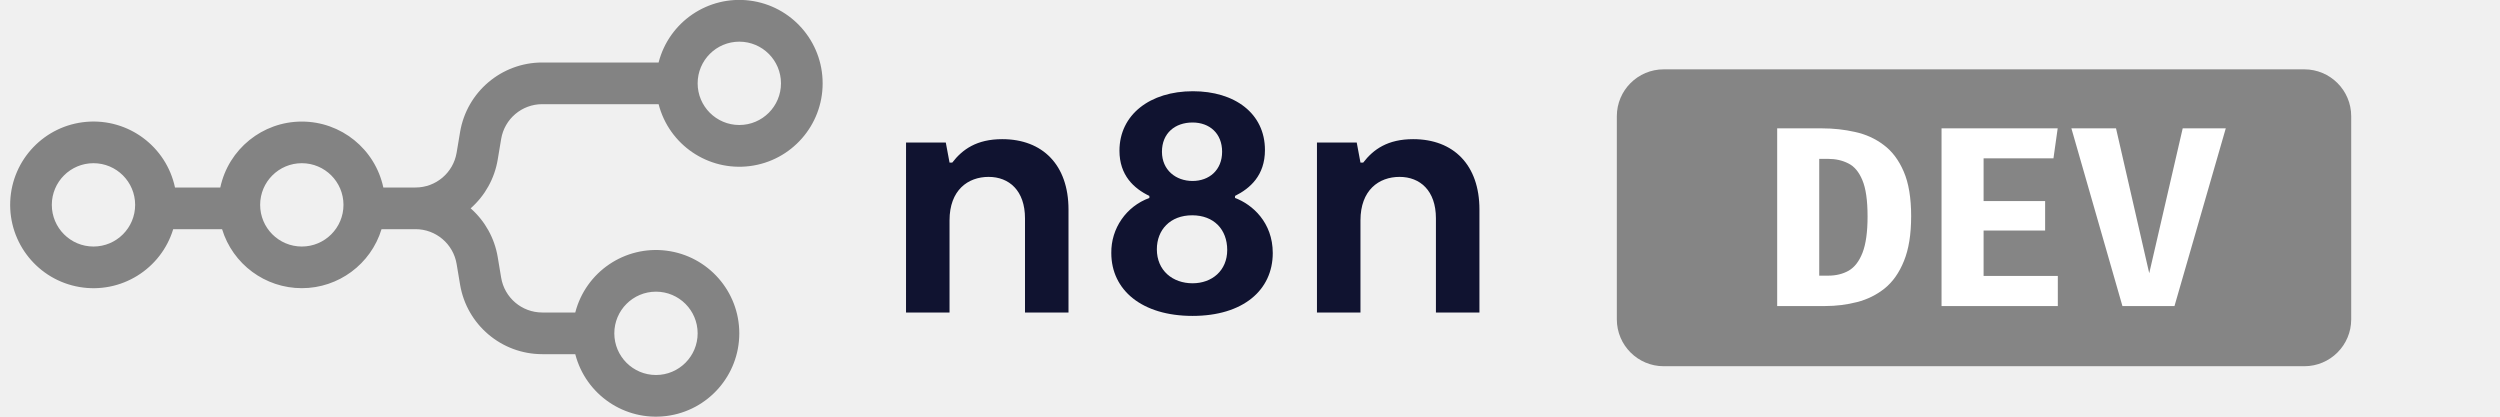
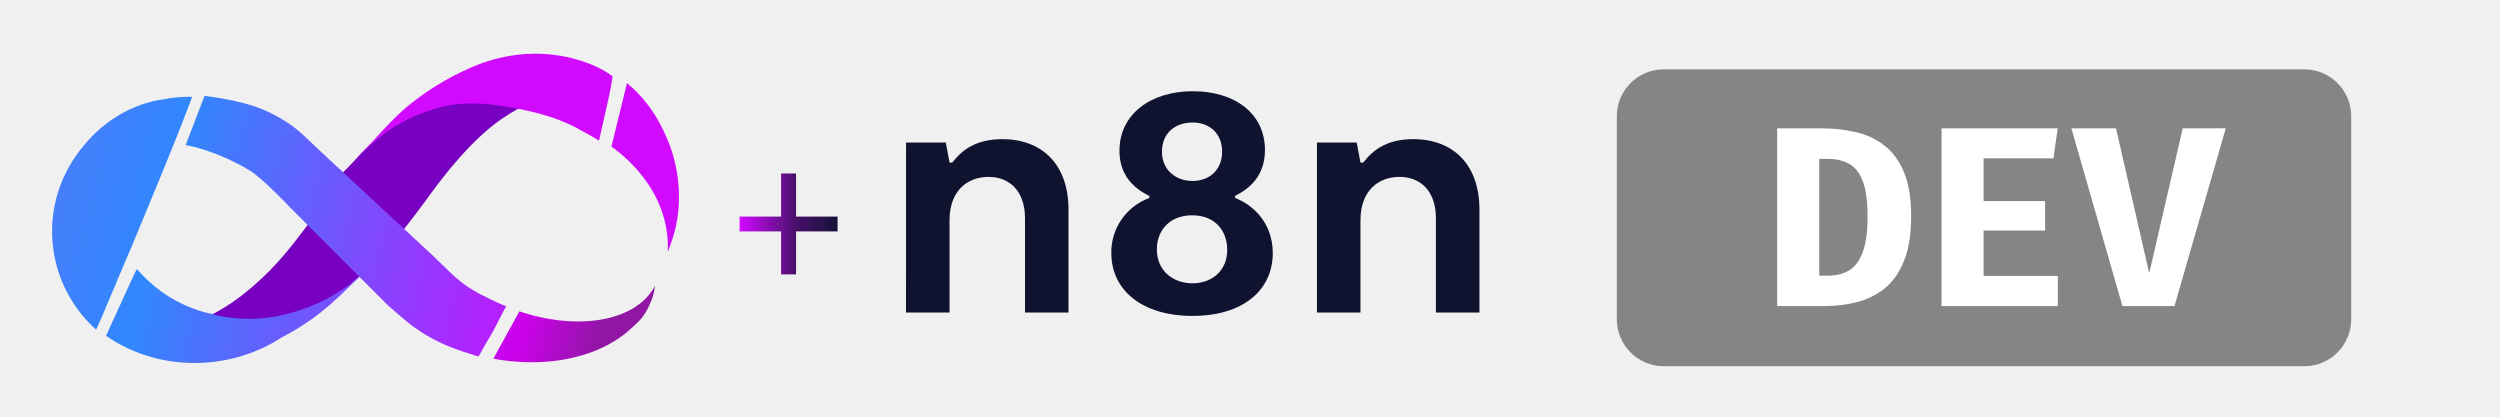
- <svg xmlns="http://www.w3.org/2000/svg" width="240" height="40" fill="none">
-   <g clip-path="url(#a)">
-     <path fill="#838383" fill-rule="evenodd" d="M78.974 8a8 8 0 0 1-15.748 2h-11.17a4 4 0 0 0-3.945 3.342l-.329 1.973a7.98 7.98 0 0 1-2.6 4.685 7.98 7.98 0 0 1 2.6 4.685l.329 1.973A4 4 0 0 0 52.056 30h3.17a8 8 0 1 1 0 4h-3.17a8 8 0 0 1-7.89-6.685l-.33-1.973A4 4 0 0 0 39.891 22h-3.263a8.004 8.004 0 0 1-15.309 0h-4.691a8 8 0 1 1 .172-4h4.348A8.003 8.003 0 0 1 36.8 18h3.09a4 4 0 0 0 3.946-3.342l.33-1.973A8 8 0 0 1 52.055 6h11.17a8 8 0 0 1 15.748 2zm-4 0a4 4 0 1 1-8 0 4 4 0 0 1 8 0m-66 15.667a4 4 0 1 0 0-8 4 4 0 0 0 0 8m20 0a4 4 0 1 0 0-8 4 4 0 0 0 0 8m34 12.333a4 4 0 1 0 0-8 4 4 0 0 0 0 8" clip-rule="evenodd" />
-     <path fill="#101330" d="M86.978 30.001h4.177v-8.843c0-2.904 1.762-4.177 3.753-4.177 1.958 0 3.492 1.305 3.492 3.981v9.039h4.176v-9.887c0-4.275-2.48-6.755-6.363-6.755-2.447 0-3.818.979-4.797 2.251h-.26l-.36-1.925H86.98zm31.585-10.997v-.196c1.436-.718 2.872-1.958 2.872-4.405 0-3.524-2.905-5.645-6.918-5.645-4.112 0-7.049 2.251-7.049 5.71 0 2.35 1.371 3.622 2.872 4.34v.196a5.54 5.54 0 0 0-3.655 5.286c0 3.557 2.937 6.037 7.799 6.037s7.701-2.48 7.701-6.037c0-2.936-1.958-4.666-3.622-5.286m-4.079-7.244c1.632 0 2.839 1.044 2.839 2.806s-1.24 2.807-2.839 2.807-2.937-1.045-2.937-2.807c0-1.794 1.273-2.806 2.937-2.806m0 15.435c-1.893 0-3.426-1.208-3.426-3.263 0-1.86 1.272-3.264 3.393-3.264 2.089 0 3.362 1.37 3.362 3.329 0 1.99-1.469 3.198-3.329 3.198m11.944 2.806h4.177v-8.843c0-2.904 1.762-4.177 3.753-4.177 1.958 0 3.491 1.305 3.491 3.981v9.039h4.177v-9.887c0-4.275-2.48-6.755-6.363-6.755-2.447 0-3.818.979-4.797 2.251h-.261l-.359-1.925h-3.818z" />
+ <svg xmlns="http://www.w3.org/2000/svg" width="100%" height="100%" viewBox="0 0 240 40" version="1.1" xml:space="preserve" style="fill-rule:evenodd;clip-rule:evenodd;stroke-linejoin:round;stroke-miterlimit:2;">
+   <g>
+     <path d="M86.978,30.001L91.155,30.001L91.155,21.158C91.155,18.254 92.917,16.981 94.908,16.981C96.866,16.981 98.4,18.286 98.4,20.962L98.4,30.001L102.576,30.001L102.576,20.114C102.576,15.839 100.096,13.359 96.213,13.359C93.766,13.359 92.395,14.338 91.416,15.61L91.156,15.61L90.796,13.685L86.98,13.685L86.978,30.001ZM118.563,19.004L118.563,18.808C119.999,18.09 121.435,16.85 121.435,14.403C121.435,10.879 118.53,8.758 114.517,8.758C110.405,8.758 107.468,11.009 107.468,14.468C107.468,16.818 108.839,18.09 110.34,18.808L110.34,19.004C108.125,19.805 106.653,21.935 106.685,24.29C106.685,27.847 109.622,30.327 114.484,30.327C119.346,30.327 122.185,27.847 122.185,24.29C122.185,21.354 120.227,19.624 118.563,19.004M114.484,11.76C116.116,11.76 117.323,12.804 117.323,14.566C117.323,16.328 116.083,17.373 114.484,17.373C112.885,17.373 111.547,16.328 111.547,14.566C111.547,12.772 112.82,11.76 114.484,11.76M114.484,27.195C112.591,27.195 111.058,25.987 111.058,23.932C111.058,22.072 112.33,20.668 114.451,20.668C116.54,20.668 117.813,22.038 117.813,23.997C117.813,25.987 116.344,27.195 114.484,27.195M126.428,30.001L130.605,30.001L130.605,21.158C130.605,18.254 132.367,16.981 134.358,16.981C136.316,16.981 137.849,18.286 137.849,20.962L137.849,30.001L142.026,30.001L142.026,20.114C142.026,15.839 139.546,13.359 135.663,13.359C133.216,13.359 131.845,14.338 130.866,15.61L130.605,15.61L130.246,13.685L126.428,13.685L126.428,30.001Z" style="fill:rgb(16,19,48);fill-rule:nonzero;" />
+     <g transform="matrix(0.125384,0,0,0.125384,-179.44,-234.78)">
+       <g transform="matrix(1.04186,-0.0621779,0.0598837,1.00342,-669.133,946.164)">
+         <path d="M2090.55,1295.94C2100.4,1292.16 2110.05,1286.94 2119.52,1280.29C2131.07,1272.17 2142.08,1262.49 2152.55,1251.25C2163.53,1239.46 2172.28,1227.79 2176.51,1223.11C2182.76,1229.67 2189.78,1237.61 2195.51,1243.77C2195.59,1243.84 2195.66,1243.92 2195.73,1244C2202.59,1251.38 2208.74,1258.41 2214.21,1264.43C2214.21,1264.43 2204.98,1272.95 2195.62,1279.69C2191.1,1282.95 2186.12,1285.5 2181.2,1288.1C2178.79,1289.37 2176.33,1290.54 2173.84,1291.62C2173.35,1291.83 2172.86,1292.04 2172.36,1292.25C2164.97,1295.33 2157.26,1297.65 2149.48,1299.42C2133.41,1303.07 2117.38,1303.04 2101.36,1299.32C2097.6,1298.54 2093.99,1297.41 2090.55,1295.94Z" style="fill:rgb(120,0,193);" />
+       </g>
+       <g transform="matrix(0.821703,-0.0490392,0.053326,0.893534,1244.77,1631.54)">
+         <path d="M678.898,392.638C680.57,393.022 682.234,393.423 683.887,393.84L693.157,396.38C680.817,401.22 670.327,406.34 661.687,411.74C645.362,421.944 630.112,435.123 615.895,449.292C607.374,457.785 599.224,466.633 591.437,475.41C582.037,486.01 567.312,501.026 557.542,511.436C554.968,510.59 560.465,514.963 558.265,512.416C555.085,508.736 553.481,506.883 553.455,506.856C547.621,500.956 542.116,495.957 536.376,489.937C526.389,479.397 515.756,470.47 505.756,459.93C505.116,459.257 504.178,458.198 503.824,457.178L515.893,447.098C523.626,440.969 535.623,430.176 538.172,428.381C542.378,425.414 547.208,420.976 550.642,418.971C571.158,406.99 583.807,390.829 607.067,386.538C621.534,383.869 636.739,386.609 651.721,388.112C660.901,389.033 670.023,390.598 678.898,392.638Z" style="fill:rgb(120,0,193);fill-rule:nonzero;" />
+       </g>
+       <g transform="matrix(0.998224,-0.0595739,0.0595739,0.998224,-569.654,938.026)">
+         <path d="M2402.21,1191.85L2402.21,1191.83C2407,1176.07 2411.96,1160.38 2416.8,1144.67C2416.86,1144.47 2417.05,1144.33 2417.26,1144.33C2417.41,1144.33 2417.55,1144.4 2417.64,1144.53L2418.78,1146.05C2419.51,1146.57 2420.32,1147.31 2421.22,1148.28C2428.41,1155.96 2434.27,1164.32 2438.76,1173.38C2441.83,1179.58 2444.5,1186.25 2446.79,1193.39C2453.69,1216.37 2453.6,1241.56 2445.09,1264.03C2443.71,1267.65 2442.24,1271.14 2440.64,1274.48C2440.56,1274.63 2440.49,1274.73 2440.44,1274.78C2440.74,1271.9 2440.9,1268.99 2440.9,1266.06C2440.9,1237.84 2426.36,1211.97 2402.21,1191.85Z" style="fill:rgb(209,10,255);" />
+       </g>
+       <g transform="matrix(0.998224,-0.0595739,0.0595739,0.998224,-571.143,939.095)">
+         <path d="M2209.11,1187.39C2210.23,1186.05 2221.44,1176.19 2221.82,1175.81C2230.6,1167.04 2239.28,1158.67 2249.12,1151.31C2250.55,1150.24 2252.01,1149.2 2253.49,1148.17C2269.83,1136.89 2287.29,1128.2 2305.88,1122.1C2310.69,1120.52 2316.07,1119.19 2322.01,1118.13C2340.28,1114.9 2358.22,1115.86 2375.86,1121.01L2384.27,1123.88C2392.66,1127.16 2400.43,1131.22 2407.47,1136.93C2407.72,1137.13 2407.83,1137.46 2407.76,1137.78C2406.58,1143.4 2405.37,1148.18 2404.24,1152.14C2401.3,1162.39 2398.09,1173.64 2394.52,1185.88C2390.73,1183.13 2386.75,1180.51 2382.59,1178.03C2379.12,1175.67 2375.56,1173.55 2371.91,1171.65C2359.96,1165.41 2347.21,1161.19 2334.25,1157.77C2333.53,1157.58 2332.85,1157.44 2332.2,1157.35C2328.66,1156.43 2325.07,1155.59 2321.42,1154.84C2315.8,1153.55 2310.02,1152.56 2304.21,1151.97C2294.72,1151.02 2285.14,1151.16 2275.98,1152.85C2261.25,1155.56 2247.39,1160.71 2234.39,1168.3C2232.22,1169.57 2229.8,1171.14 2227.14,1173.02C2225.52,1174.16 2218.33,1179.97 2213.43,1183.85L2212.12,1185.02L2210.37,1186.51C2210.37,1186.51 2209.6,1187.13 2209.05,1187.47C2209.07,1187.45 2209.09,1187.42 2209.11,1187.39Z" style="fill:rgb(209,10,255);" />
+       </g>
+       <g transform="matrix(0.998224,-0.0595739,0.0595739,0.998224,-577.056,955.15)">
+         <path d="M2085.31,1154.47C2085.3,1154.43 2085.31,1154.39 2085.32,1154.35C2085.33,1154.34 2085.33,1154.34 2085.33,1154.33C2090.29,1143.22 2095.38,1132.15 2100.45,1121.05C2100.56,1120.81 2100.68,1120.61 2100.82,1120.43L2085.41,1154.52L2085.31,1154.47Z" style="fill:rgb(143,143,143);" />
+       </g>
+       <g transform="matrix(0.940661,0.359499,-0.59217,1.54946,286.447,-488.213)">
+         <path d="M2070,1092.3L2070,1114.86L2069.89,1114.86C2069.87,1114.84 2069.86,1114.81 2069.85,1114.79C2069.85,1114.78 2069.85,1114.78 2069.85,1114.77C2069.79,1107.44 2069.87,1100.1 2069.92,1092.73C2069.92,1092.58 2069.95,1092.44 2070,1092.3ZM2070,1092.3L2070,1114.86L2069.89,1114.86C2069.87,1114.84 2069.86,1114.81 2069.85,1114.79C2069.85,1114.78 2069.85,1114.78 2069.85,1114.77C2069.79,1107.44 2069.87,1100.1 2069.92,1092.73C2069.92,1092.58 2069.95,1092.44 2070,1092.3Z" style="fill:rgb(40,66,208);fill-opacity:0.51;" />
+       </g>
+       <g transform="matrix(1.00056,-0.0597135,0.0595739,0.998224,-582.459,955.472)">
+         <path d="M2436.34,1285.09C2436.53,1284.79 2437.19,1283.41 2437.19,1283.41C2437.19,1283.41 2436.51,1289.2 2433.8,1294.81C2427.75,1307.33 2424.02,1309.45 2417.07,1315.19C2399.4,1329.8 2373.56,1337.43 2344.89,1336.68C2333.8,1336.39 2322.29,1334.85 2310.67,1331.98L2332.68,1296.99C2375.73,1314.45 2419.62,1310.31 2436.34,1285.09Z" style="fill:url(#_Linear1);" />
+       </g>
+       <g transform="matrix(0.928529,-0.0554145,0.0554145,0.928529,-425.449,1025.64)">
+         <path d="M1979.72,1272.94C1973.1,1258.9 1969.4,1243.26 1969.4,1226.79C1969.4,1202.74 1977.29,1180.46 1990.67,1162.31C1992.97,1159.19 1995.44,1156.21 1998.04,1153.33C1999.19,1152.05 2000.39,1150.77 2001.63,1149.5C2002.5,1148.6 2003.38,1147.72 2004.28,1146.85C2012.69,1138.73 2022.16,1132.07 2032.69,1126.88C2040.58,1123.05 2048.75,1120.33 2057.22,1118.72C2060.32,1118.13 2063.47,1117.69 2066.65,1117.4C2071.79,1116.7 2077.04,1116.34 2082.38,1116.34C2085.38,1116.34 2088.35,1116.45 2091.29,1116.68L2081.02,1139.4C2078.41,1144.86 2075.85,1150.29 2073.35,1155.66C2070.59,1161.6 2067.03,1169.07 2062.66,1178.1C2052.89,1198.28 2043.14,1218.47 2033.31,1238.63C2032.81,1239.65 2032.43,1240.34 2032.18,1240.71L2006.52,1292.62L2000.93,1303.31C1992.24,1294.47 1985.04,1284.22 1979.72,1272.94Z" style="fill:url(#_Linear2);" />
+       </g>
+       <g transform="matrix(0.998224,-0.0595739,0.0595739,0.998224,-577.056,955.15)">
+         <path d="M2250.3,1303.33C2246.93,1300.64 2232.11,1285.97 2232.11,1285.97L2163,1208C2163,1208 2143,1184 2133,1177C2120.16,1168.02 2101.21,1158.6 2085.53,1154.75C2085.53,1154.75 2085.52,1154.75 2085.51,1154.75C2085.39,1154.7 2085.31,1154.59 2085.31,1154.47L2085.41,1154.52L2101.93,1117.99C2112.98,1119.88 2128.36,1123.75 2139,1128C2148.57,1131.82 2157.63,1137.16 2165.78,1143.47C2174.13,1149.93 2181.46,1158.88 2189.1,1166.78C2206.37,1184.67 2252.27,1232.91 2269.42,1250.78C2276.89,1258.57 2283.9,1267.44 2292,1274C2299.93,1280.42 2309.02,1285.4 2318,1290.15C2319.61,1291 2321.22,1291.82 2322.84,1292.6C2322.44,1293.54 2321.62,1294.36 2321.17,1295.12C2315.07,1305.5 2311.02,1312.23 2308.91,1315.25C2305.66,1319.92 2302.58,1324.57 2299.73,1329.23C2299.41,1329.76 2299.5,1329.72 2298.92,1329.51C2291.79,1326.92 2284.93,1324.12 2278.36,1321.1C2268.16,1316.42 2258.96,1310.32 2250.3,1303.33Z" style="fill:url(#_Linear3);" />
+       </g>
+       <g transform="matrix(0.999335,-0.0596402,0.0554145,0.928529,-567.684,1034.13)">
+         <path d="M2142.57,1318.87C2127.85,1327.92 2110.83,1333.74 2092.56,1335.3C2089.28,1335.59 2085.97,1335.73 2082.61,1335.73C2054.39,1335.73 2028.57,1325.58 2008.79,1308.83L2029.36,1267.17L2035.01,1255.99C2035.03,1255.96 2035.04,1255.94 2035.07,1255.91C2035.21,1255.74 2035.48,1255.72 2035.66,1255.87C2035.68,1255.89 2035.71,1255.92 2035.73,1255.94C2041.59,1264.04 2048.39,1271.39 2056.25,1277.89C2066.03,1285.76 2076.91,1291.73 2088.93,1295.63C2089.14,1295.7 2089.41,1295.74 2089.73,1295.75C2090.08,1295.76 2090.35,1295.82 2090.55,1295.94C2093.99,1297.41 2097.6,1298.54 2101.36,1299.32C2117.38,1303.04 2133.41,1303.07 2149.48,1299.42C2157.26,1297.65 2164.97,1295.33 2172.36,1292.25C2172.86,1292.04 2173.35,1291.83 2173.84,1291.62C2176.33,1290.54 2178.79,1289.37 2181.2,1288.1C2186.12,1285.5 2190.93,1282.71 2195.62,1279.69C2196.82,1278.92 2210.84,1267.06 2212.12,1266.33C2211.33,1267.37 2197.69,1279.45 2196.76,1280.35C2191.82,1285.09 2186.72,1289.65 2181.47,1294.02C2171.85,1302.04 2161.55,1308.98 2150.56,1314.85C2148.03,1316.2 2145.46,1317.5 2142.85,1318.74C2142.76,1318.78 2142.66,1318.83 2142.57,1318.87Z" style="fill:url(#_Linear4);" />
+       </g>
+     </g>
+     <g transform="matrix(1,0,0,1,6,9.99201e-16)">
+       <g transform="matrix(20,0,0,20,75.6602,28.5605)">
+             </g>
+       <text x="64px" y="28.561px" style="font-family:'ArialRoundedMTBold', 'Arial Rounded MT Bold', sans-serif;font-size:20px;fill:url(#_Linear5);">+</text>
+     </g>
  </g>
-   <rect width="70.5" height="28.5" x="155.216" y="6.657" fill="#858585" rx="4.5" />
+   <path d="M225.716,11.157L225.716,30.657C225.716,33.141 223.7,35.157 221.216,35.157L159.716,35.157C157.232,35.157 155.216,33.141 155.216,30.657L155.216,11.157C155.216,8.673 157.232,6.657 159.716,6.657L221.216,6.657C223.7,6.657 225.716,8.673 225.716,11.157Z" style="fill:rgb(133,133,133);" />
+   <path d="M183.47,20.765C183.47,22.496 183.241,23.924 182.782,25.048C182.331,26.172 181.715,27.05 180.935,27.682C180.156,28.305 179.27,28.744 178.277,28.999C177.292,29.253 176.271,29.38 175.212,29.38L170.609,29.38L170.609,12.322L174.917,12.322C176.008,12.322 177.063,12.437 178.08,12.667C179.106,12.888 180.021,13.303 180.825,13.91C181.637,14.509 182.281,15.362 182.757,16.47C183.233,17.569 183.471,19.001 183.471,20.765L183.47,20.765ZM179.286,20.765C179.286,19.23 179.118,18.069 178.782,17.282C178.453,16.494 178.002,15.961 177.428,15.682C176.861,15.395 176.221,15.252 175.508,15.252L174.646,15.252L174.646,26.463L175.508,26.463C176.255,26.463 176.911,26.303 177.477,25.983C178.044,25.655 178.487,25.077 178.807,24.248C179.127,23.419 179.287,22.258 179.287,20.765L179.286,20.765ZM190.425,15.202L190.425,19.3L196.332,19.3L196.332,22.131L190.425,22.131L190.425,26.488L197.551,26.488L197.551,29.38L186.388,29.38L186.388,12.322L197.538,12.322L197.132,15.202L190.425,15.202ZM206.326,26.23L209.539,12.322L213.674,12.322L208.75,29.38L203.753,29.38L198.854,12.322L203.138,12.322L206.326,26.23Z" style="fill:white;fill-rule:nonzero;" />
  <defs>
-     <clipPath id="a">
-       <path fill="#fff" d="M0 0h143v40H0z" />
-     </clipPath>
+     <linearGradient id="_Linear1" x1="0" y1="0" x2="1" y2="0" gradientUnits="userSpaceOnUse" gradientTransform="matrix(419.808,137.904,-137.581,420.792,1976.82,1178)">
+       <stop offset="0" style="stop-color:rgb(72,126,252);stop-opacity:1" />
+       <stop offset="0.21" style="stop-color:rgb(49,135,252);stop-opacity:1" />
+       <stop offset="0.86" style="stop-color:rgb(204,1,236);stop-opacity:1" />
+       <stop offset="1" style="stop-color:rgb(144,22,163);stop-opacity:1" />
+     </linearGradient>
+     <linearGradient id="_Linear2" x1="0" y1="0" x2="1" y2="0" gradientUnits="userSpaceOnUse" gradientTransform="matrix(452.376,148.255,-148.255,452.376,1966.18,1181.06)">
+       <stop offset="0" style="stop-color:rgb(72,126,252);stop-opacity:1" />
+       <stop offset="0.21" style="stop-color:rgb(49,135,252);stop-opacity:1" />
+       <stop offset="1" style="stop-color:rgb(221,0,255);stop-opacity:1" />
+     </linearGradient>
+     <linearGradient id="_Linear3" x1="0" y1="0" x2="1" y2="0" gradientUnits="userSpaceOnUse" gradientTransform="matrix(420.792,137.904,-137.904,420.792,1976.04,1178)">
+       <stop offset="0" style="stop-color:rgb(72,126,252);stop-opacity:1" />
+       <stop offset="0.21" style="stop-color:rgb(49,135,252);stop-opacity:1" />
+       <stop offset="1" style="stop-color:rgb(221,0,255);stop-opacity:1" />
+     </linearGradient>
+     <linearGradient id="_Linear4" x1="0" y1="0" x2="1" y2="0" gradientUnits="userSpaceOnUse" gradientTransform="matrix(420.324,148.255,-137.75,452.376,1969.2,1181.06)">
+       <stop offset="0" style="stop-color:rgb(72,126,252);stop-opacity:1" />
+       <stop offset="0.21" style="stop-color:rgb(49,135,252);stop-opacity:1" />
+       <stop offset="1" style="stop-color:rgb(221,0,255);stop-opacity:1" />
+     </linearGradient>
+     <linearGradient id="_Linear5" x1="0" y1="0" x2="1" y2="0" gradientUnits="userSpaceOnUse" gradientTransform="matrix(-10,1.22465e-15,-1.22465e-15,-10,75,21.5)">
+       <stop offset="0" style="stop-color:rgb(16,19,48);stop-opacity:1" />
+       <stop offset="0.46" style="stop-color:rgb(71,16,107);stop-opacity:1" />
+       <stop offset="1" style="stop-color:rgb(209,10,255);stop-opacity:1" />
+     </linearGradient>
  </defs>
-   <path fill="#fff" d="M183.47 20.765q0 2.597-.688 4.283-.677 1.686-1.847 2.634-1.169.935-2.658 1.317-1.477.381-3.065.381h-4.603V12.322h4.308q1.637 0 3.163.345 1.539.332 2.745 1.243 1.218.898 1.932 2.56.714 1.649.714 4.295zm-4.184 0q0-2.302-.504-3.483-.493-1.182-1.354-1.6-.85-.43-1.92-.43h-.862v11.211h.862q1.12 0 1.969-.48.85-.492 1.33-1.735t.48-3.483zm11.139-5.563V19.3h5.907v2.831h-5.907v4.357h7.126v2.892h-11.163V12.322h11.15l-.406 2.88zm15.901 11.028 3.213-13.908h4.135L208.75 29.38h-4.997l-4.899-17.058h4.284z" />
</svg>
